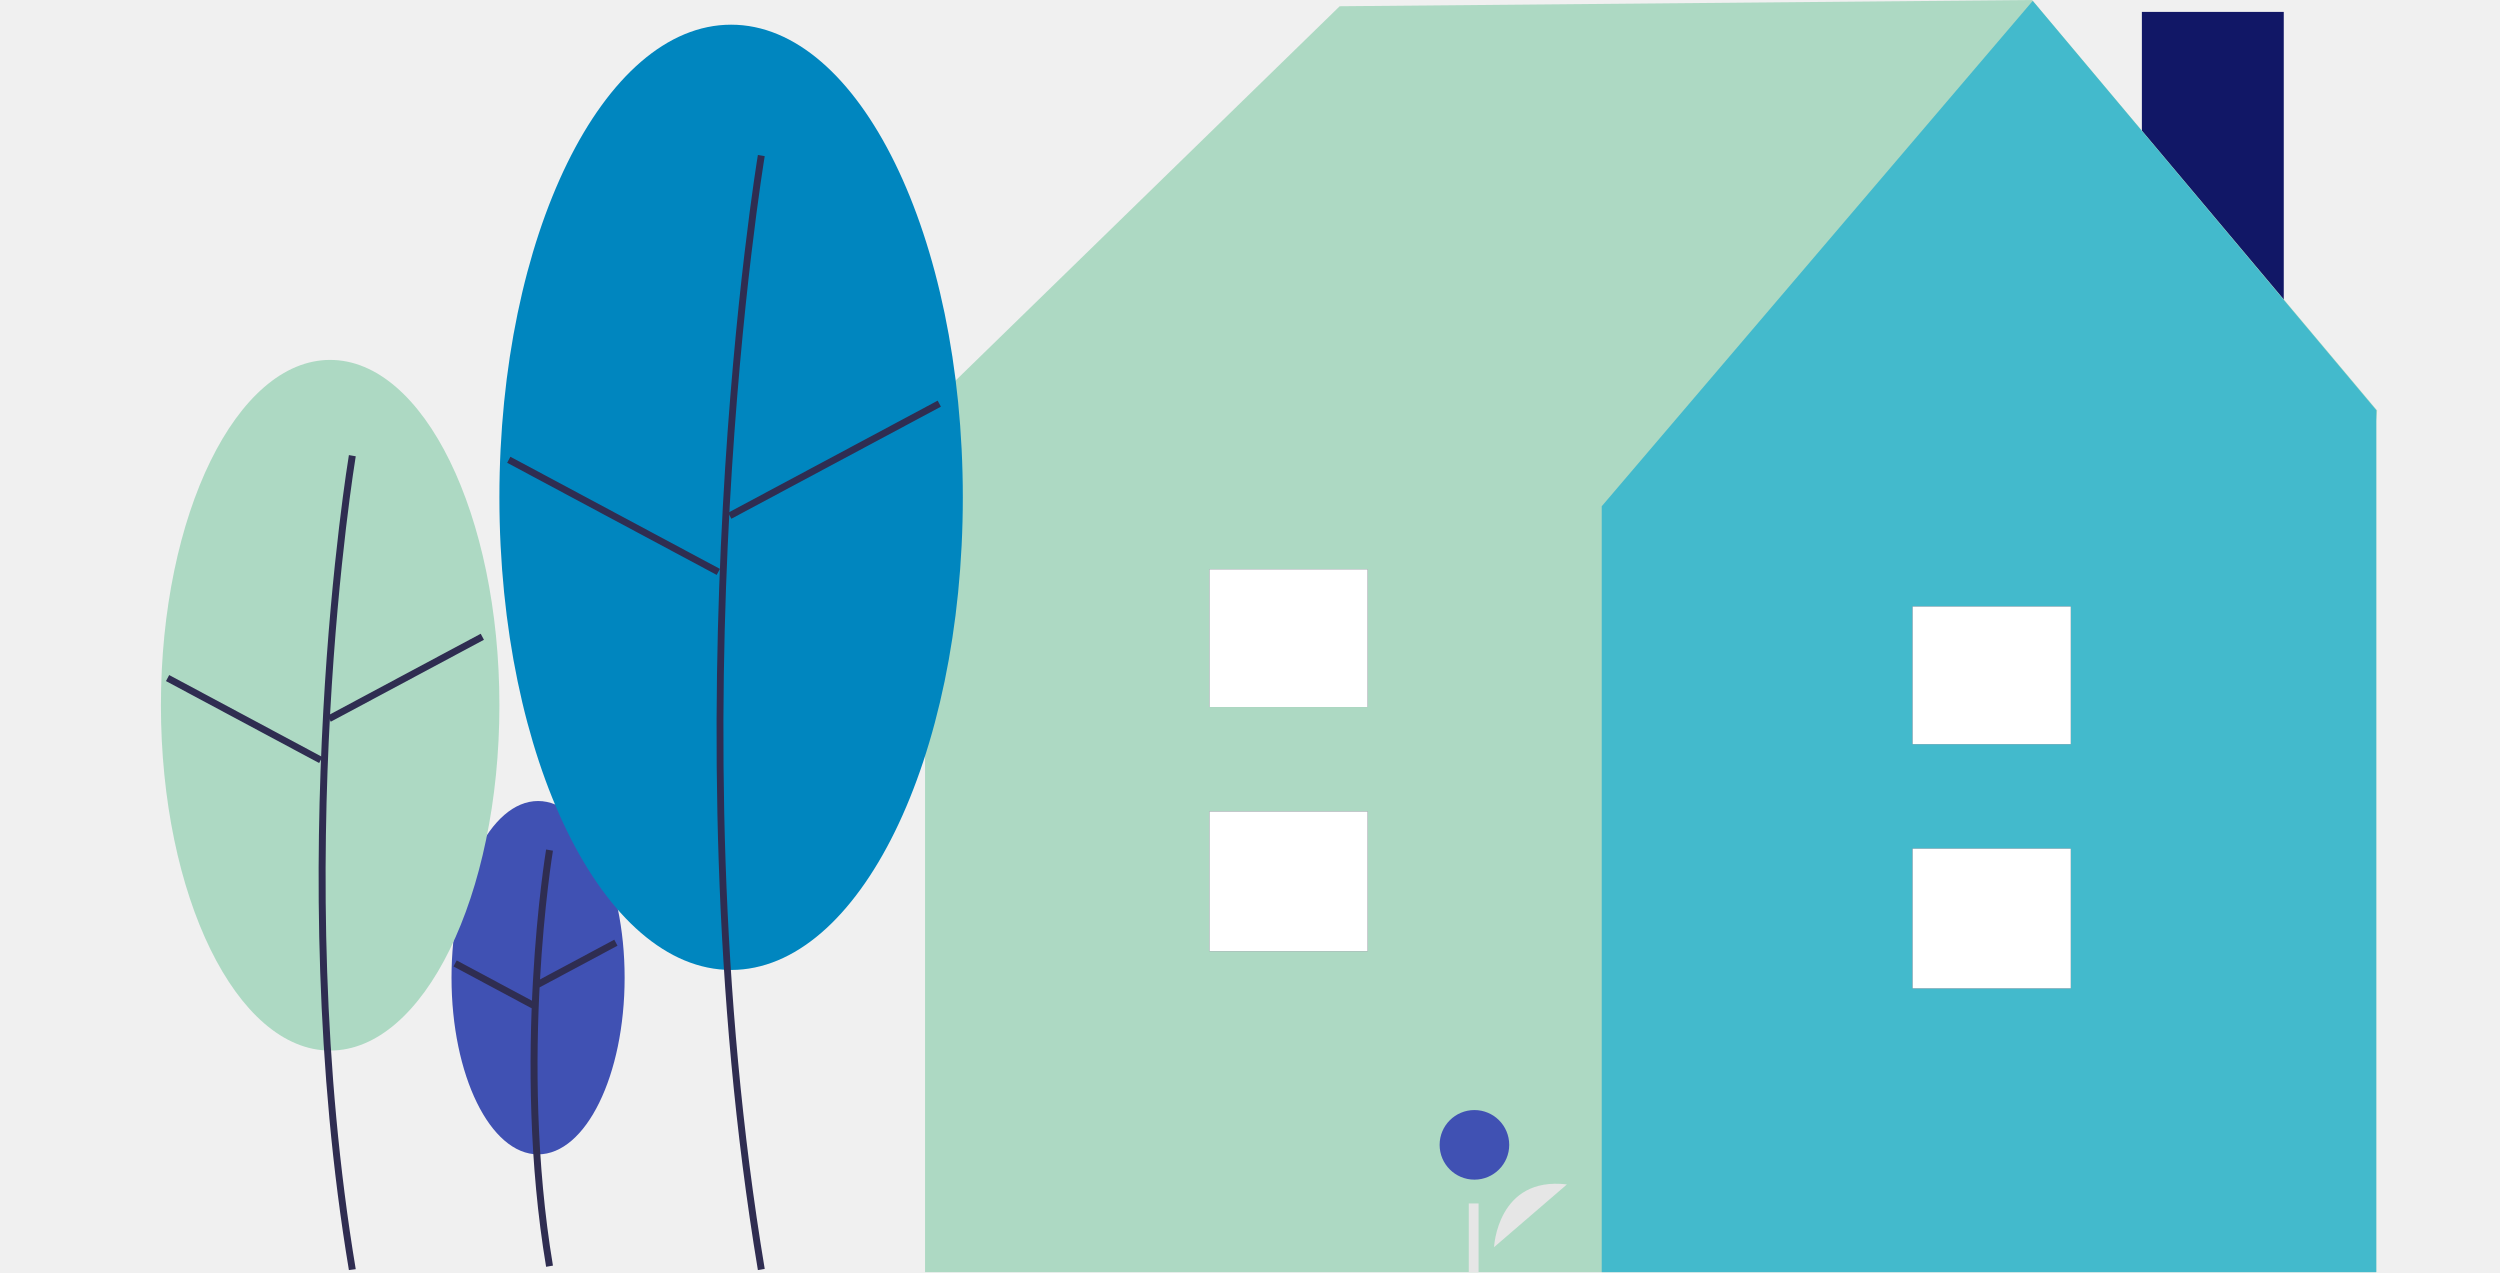
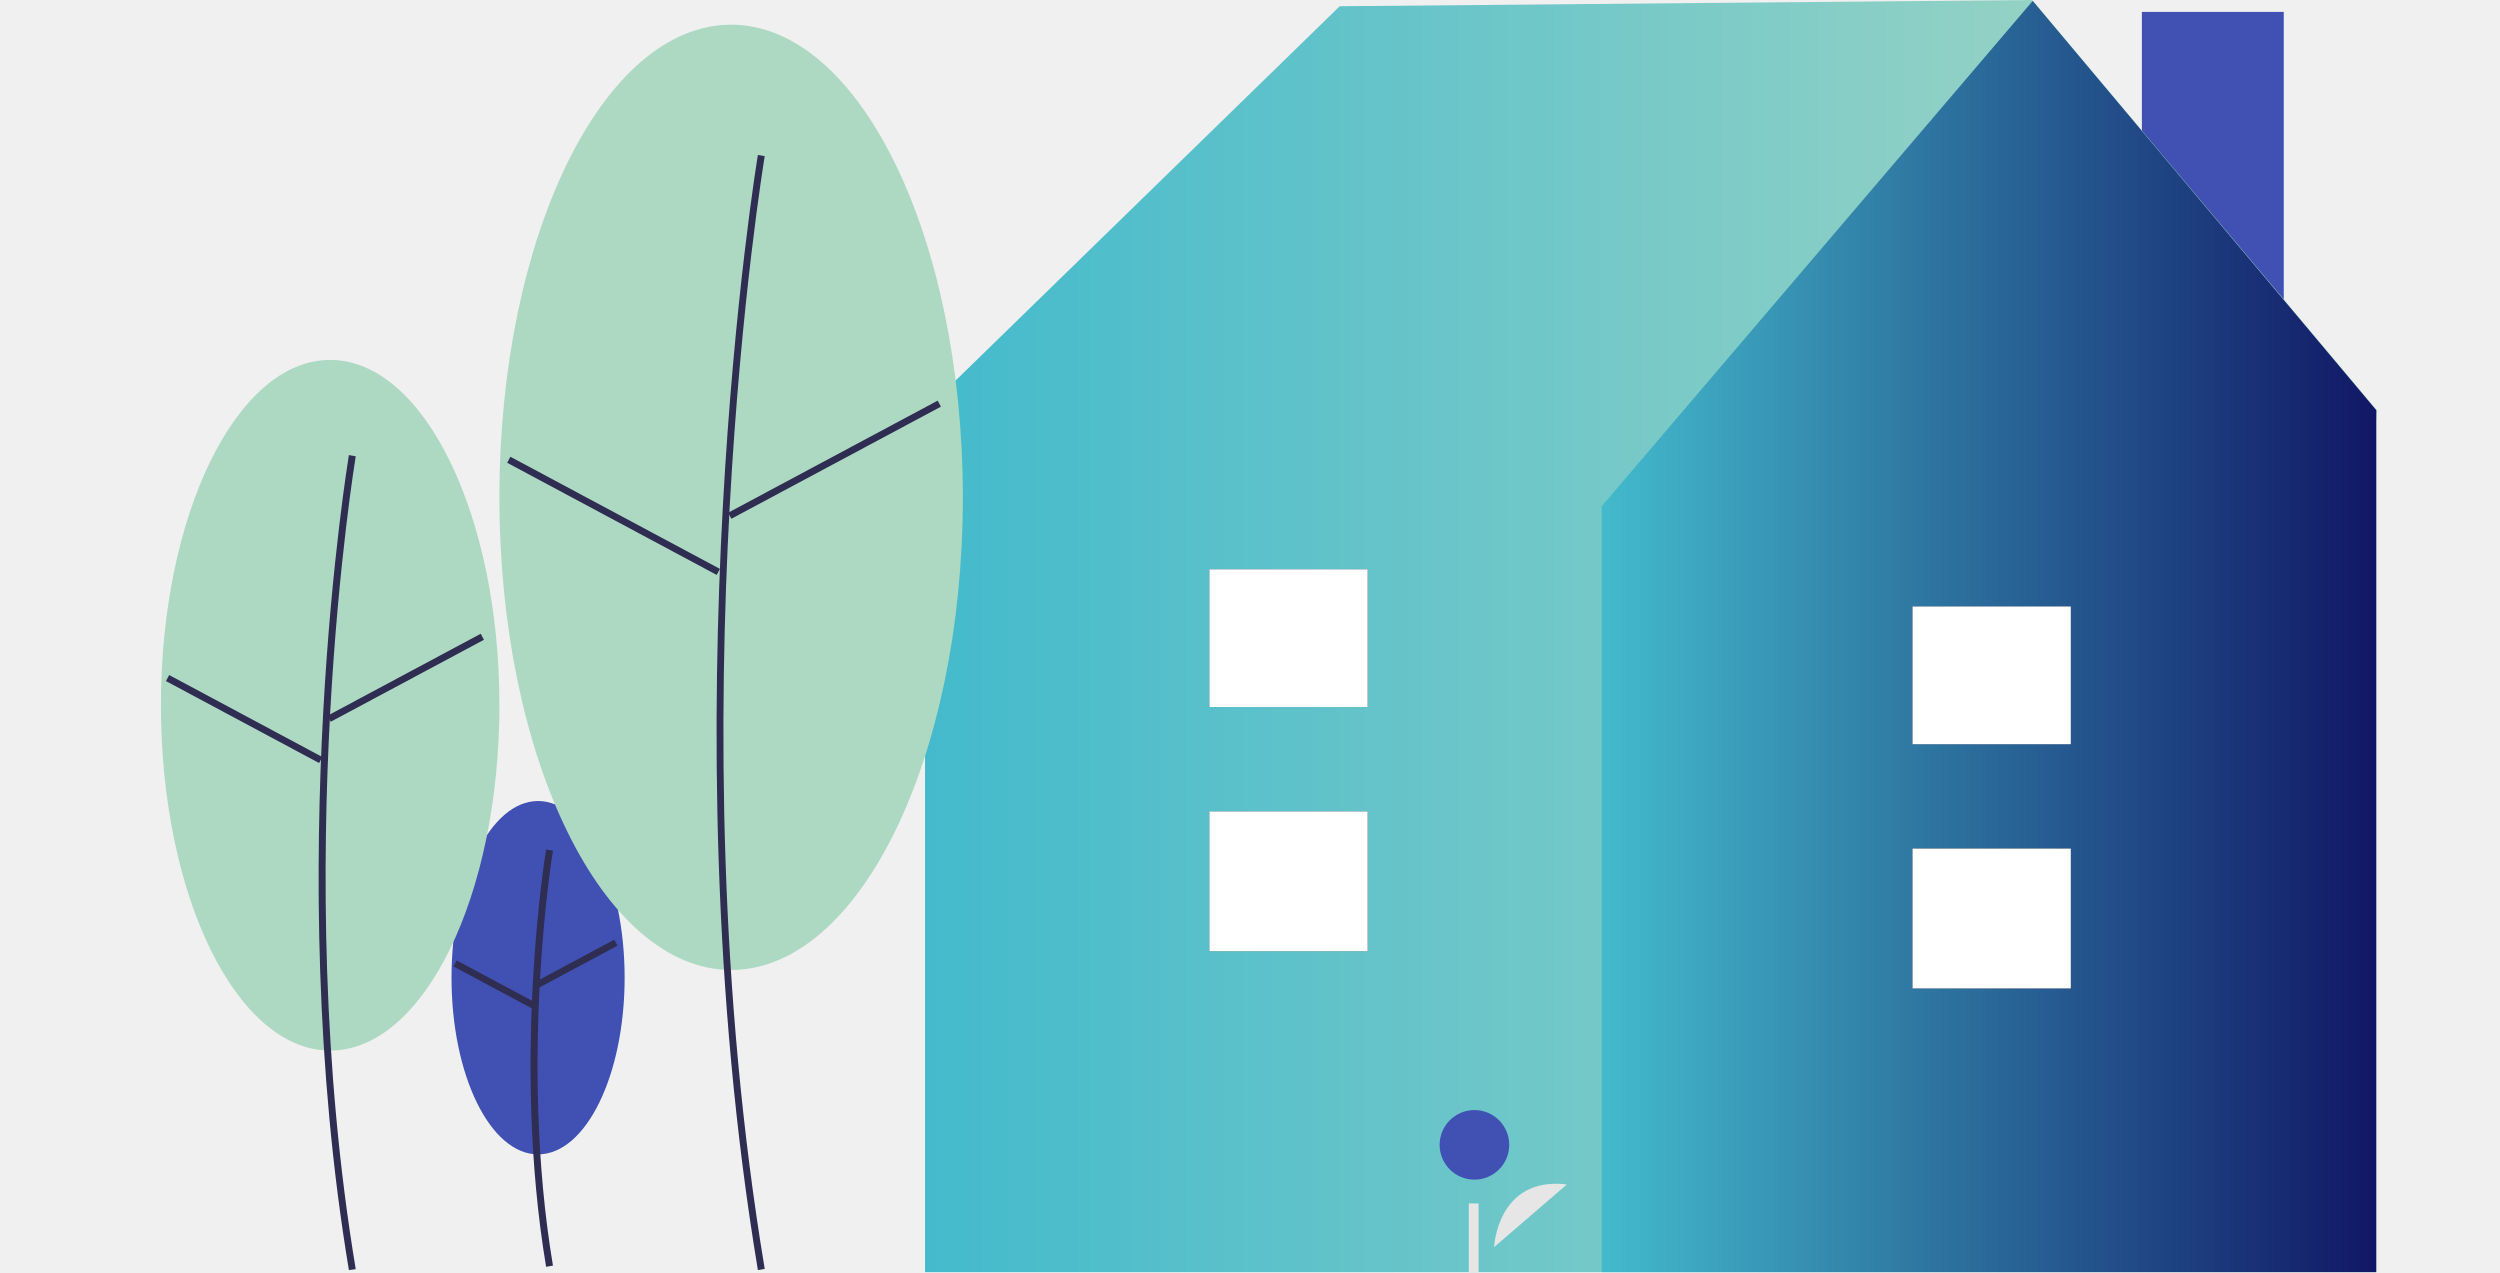
<svg xmlns="http://www.w3.org/2000/svg" version="1.1" id="bfca6550-aec3-4c0b-b342-e4bc13b78253" x="0px" y="0px" viewBox="0 0 840.5 427.8" style="enable-background:new 0 0 840.5 427.8;" xml:space="preserve">
  <style type="text/css">
	.st0{fill:#4051B3;}
	.st1{fill:#2F2D51;}
- 	.st2{fill:#111766;}
- 	.st3{fill:#ADD9C3;}
- 	.st4{fill:#43BACC;}
- 	.st5{fill:#3F3D56;}
- 	.st6{fill:#FFFFFF;}
- 	.st7{fill:#E6E6E6;}
- 	.st8{fill:#0086BF;}
+ 	.st2{fill:url(#SVGID_1_);}
+ 	.st3{fill:url(#SVGID_2_);}
+ 	.st4{fill:#3F3D56;}
+ 	.st5{fill:#FFFFFF;}
+ 	.st6{fill:#E6E6E6;}
+ 	.st7{fill:#ADD9C3;}
</style>
  <ellipse class="st0" cx="180.9" cy="328.7" rx="29.1" ry="59.4" />
  <path class="st1" d="M183.6,425.9c-11.7-69.9-0.1-139.6,0-140.3l2.3,0.4c-0.1,0.7-11.6,70,0,139.5L183.6,425.9z" />
  <rect x="179" y="322.8" transform="matrix(0.8818 -0.4717 0.4717 0.8818 -129.8675 129.7663)" class="st1" width="29.8" height="2.3" />
  <rect x="165" y="316.1" transform="matrix(0.4719 -0.8816 0.8816 0.4719 -204.078 321.2222)" class="st1" width="2.3" height="29.8" />
-   <rect x="720.1" y="4" class="st2" width="47.7" height="165.1" />
-   <polygon class="st3" points="799.2,138 683.2,0 450.4,2.1 309.2,139.7 312,141.5 311,141.5 311,427.7 798.9,427.7 798.9,141.5 " />
-   <polygon class="st4" points="683.4,0.3 538.5,170.2 538.5,427.7 798.9,427.7 798.9,137.9 " />
+   <rect x="720.1" y="4" class="st0" width="47.7" height="165.1" />
+   <linearGradient id="SVGID_1_" gradientUnits="userSpaceOnUse" x1="309.2" y1="213.85" x2="799.2" y2="213.85">
+     <stop offset="0" style="stop-color:#43BACC" />
+     <stop offset="1" style="stop-color:#ADD9C3" />
+   </linearGradient>
+   <polygon class="st2" points="799.2,138 683.2,0 450.4,2.1 309.2,139.7 312,141.5 311,141.5 311,427.7 798.9,427.7 798.9,141.5 " />
+   <linearGradient id="SVGID_2_" gradientUnits="userSpaceOnUse" x1="538.5" y1="214" x2="798.9" y2="214">
+     <stop offset="0" style="stop-color:#43BACC" />
+     <stop offset="1" style="stop-color:#111766" />
+   </linearGradient>
+   <polygon class="st3" points="683.4,0.3 538.5,170.2 538.5,427.7 798.9,427.7 798.9,137.9 " />
+   <rect x="643" y="285.3" class="st4" width="53.2" height="47" />
+   <rect x="643" y="203.9" class="st4" width="53.2" height="46.3" />
  <rect x="643" y="285.3" class="st5" width="53.2" height="47" />
  <rect x="643" y="203.9" class="st5" width="53.2" height="46.3" />
-   <rect x="643" y="285.3" class="st6" width="53.2" height="47" />
-   <rect x="643" y="203.9" class="st6" width="53.2" height="46.3" />
-   <path class="st7" d="M502.3,419.3c0,0,1.1-23.9,24.5-21.1" />
+   <path class="st6" d="M502.3,419.3c0,0,1.1-23.9,24.5-21.1" />
  <circle class="st0" cx="495.7" cy="384.9" r="11.7" />
-   <rect x="493.8" y="404.6" class="st7" width="3.3" height="23.1" />
-   <ellipse class="st3" cx="111" cy="237.1" rx="56.9" ry="116.1" />
+   <rect x="493.8" y="404.6" class="st6" width="3.3" height="23.1" />
+   <ellipse class="st7" cx="111" cy="237.1" rx="56.9" ry="116.1" />
  <path class="st1" d="M117.3,427c-22.8-136.6-0.2-272.7,0-274l2.3,0.4c-0.2,1.4-22.7,137.1,0,273.3L117.3,427z" />
  <rect x="107.2" y="226.7" transform="matrix(0.8818 -0.4717 0.4717 0.8818 -91.3438 91.2768)" class="st1" width="58.4" height="2.3" />
  <rect x="80.9" y="212.5" transform="matrix(0.4719 -0.8817 0.8817 0.4719 -169.7388 200.0293)" class="st1" width="2.3" height="58.4" />
-   <ellipse class="st8" cx="245.8" cy="167.2" rx="77.9" ry="158.9" />
+   <ellipse class="st7" cx="245.8" cy="167.2" rx="77.9" ry="158.9" />
  <path class="st1" d="M254.8,427c-31.1-186.8-0.3-373,0-374.9l2.3,0.4c-0.3,1.9-31.1,187.6,0,374.1L254.8,427z" />
  <rect x="240.6" y="153.4" transform="matrix(0.8818 -0.4717 0.4717 0.8818 -39.7274 150.6029)" class="st1" width="79.9" height="2.3" />
  <rect x="205.1" y="133.5" transform="matrix(0.4719 -0.8817 0.8817 0.4719 -43.9858 273.4249)" class="st1" width="2.3" height="79.9" />
+   <rect x="406.6" y="272.8" class="st4" width="53.2" height="47" />
+   <rect x="406.6" y="191.4" class="st4" width="53.2" height="46.3" />
  <rect x="406.6" y="272.8" class="st5" width="53.2" height="47" />
  <rect x="406.6" y="191.4" class="st5" width="53.2" height="46.3" />
-   <rect x="406.6" y="272.8" class="st6" width="53.2" height="47" />
-   <rect x="406.6" y="191.4" class="st6" width="53.2" height="46.3" />
</svg>
